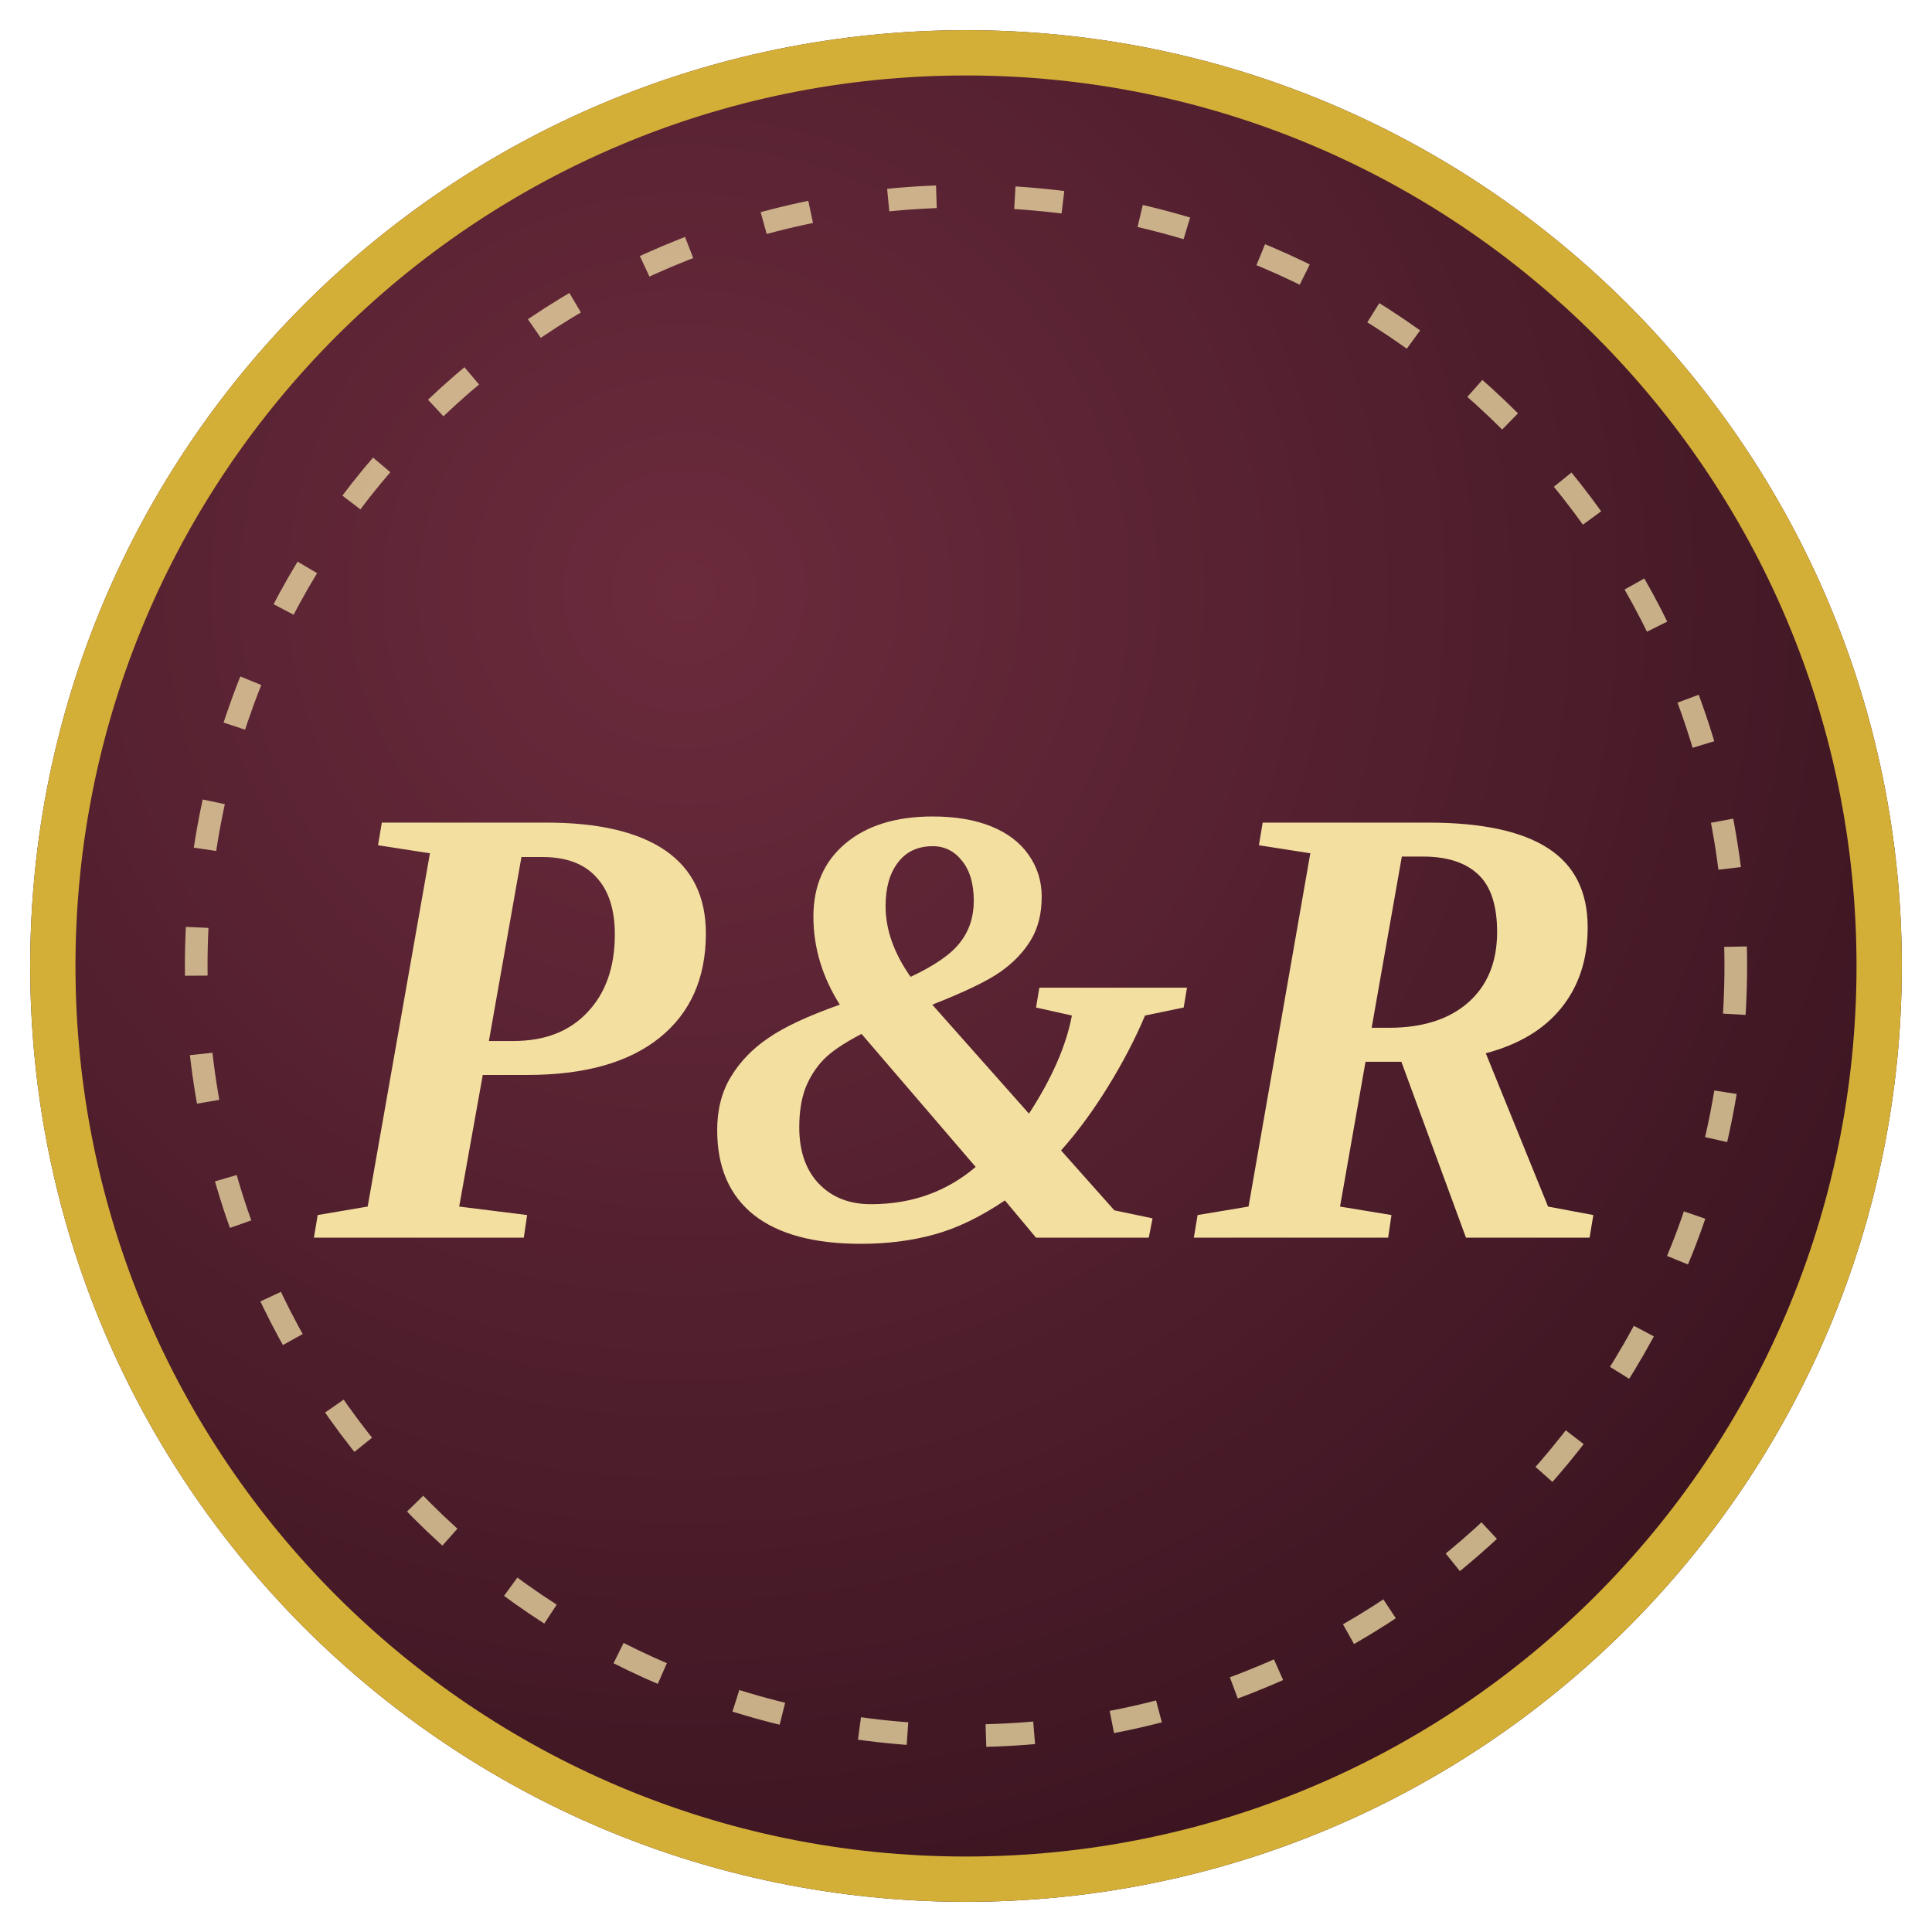
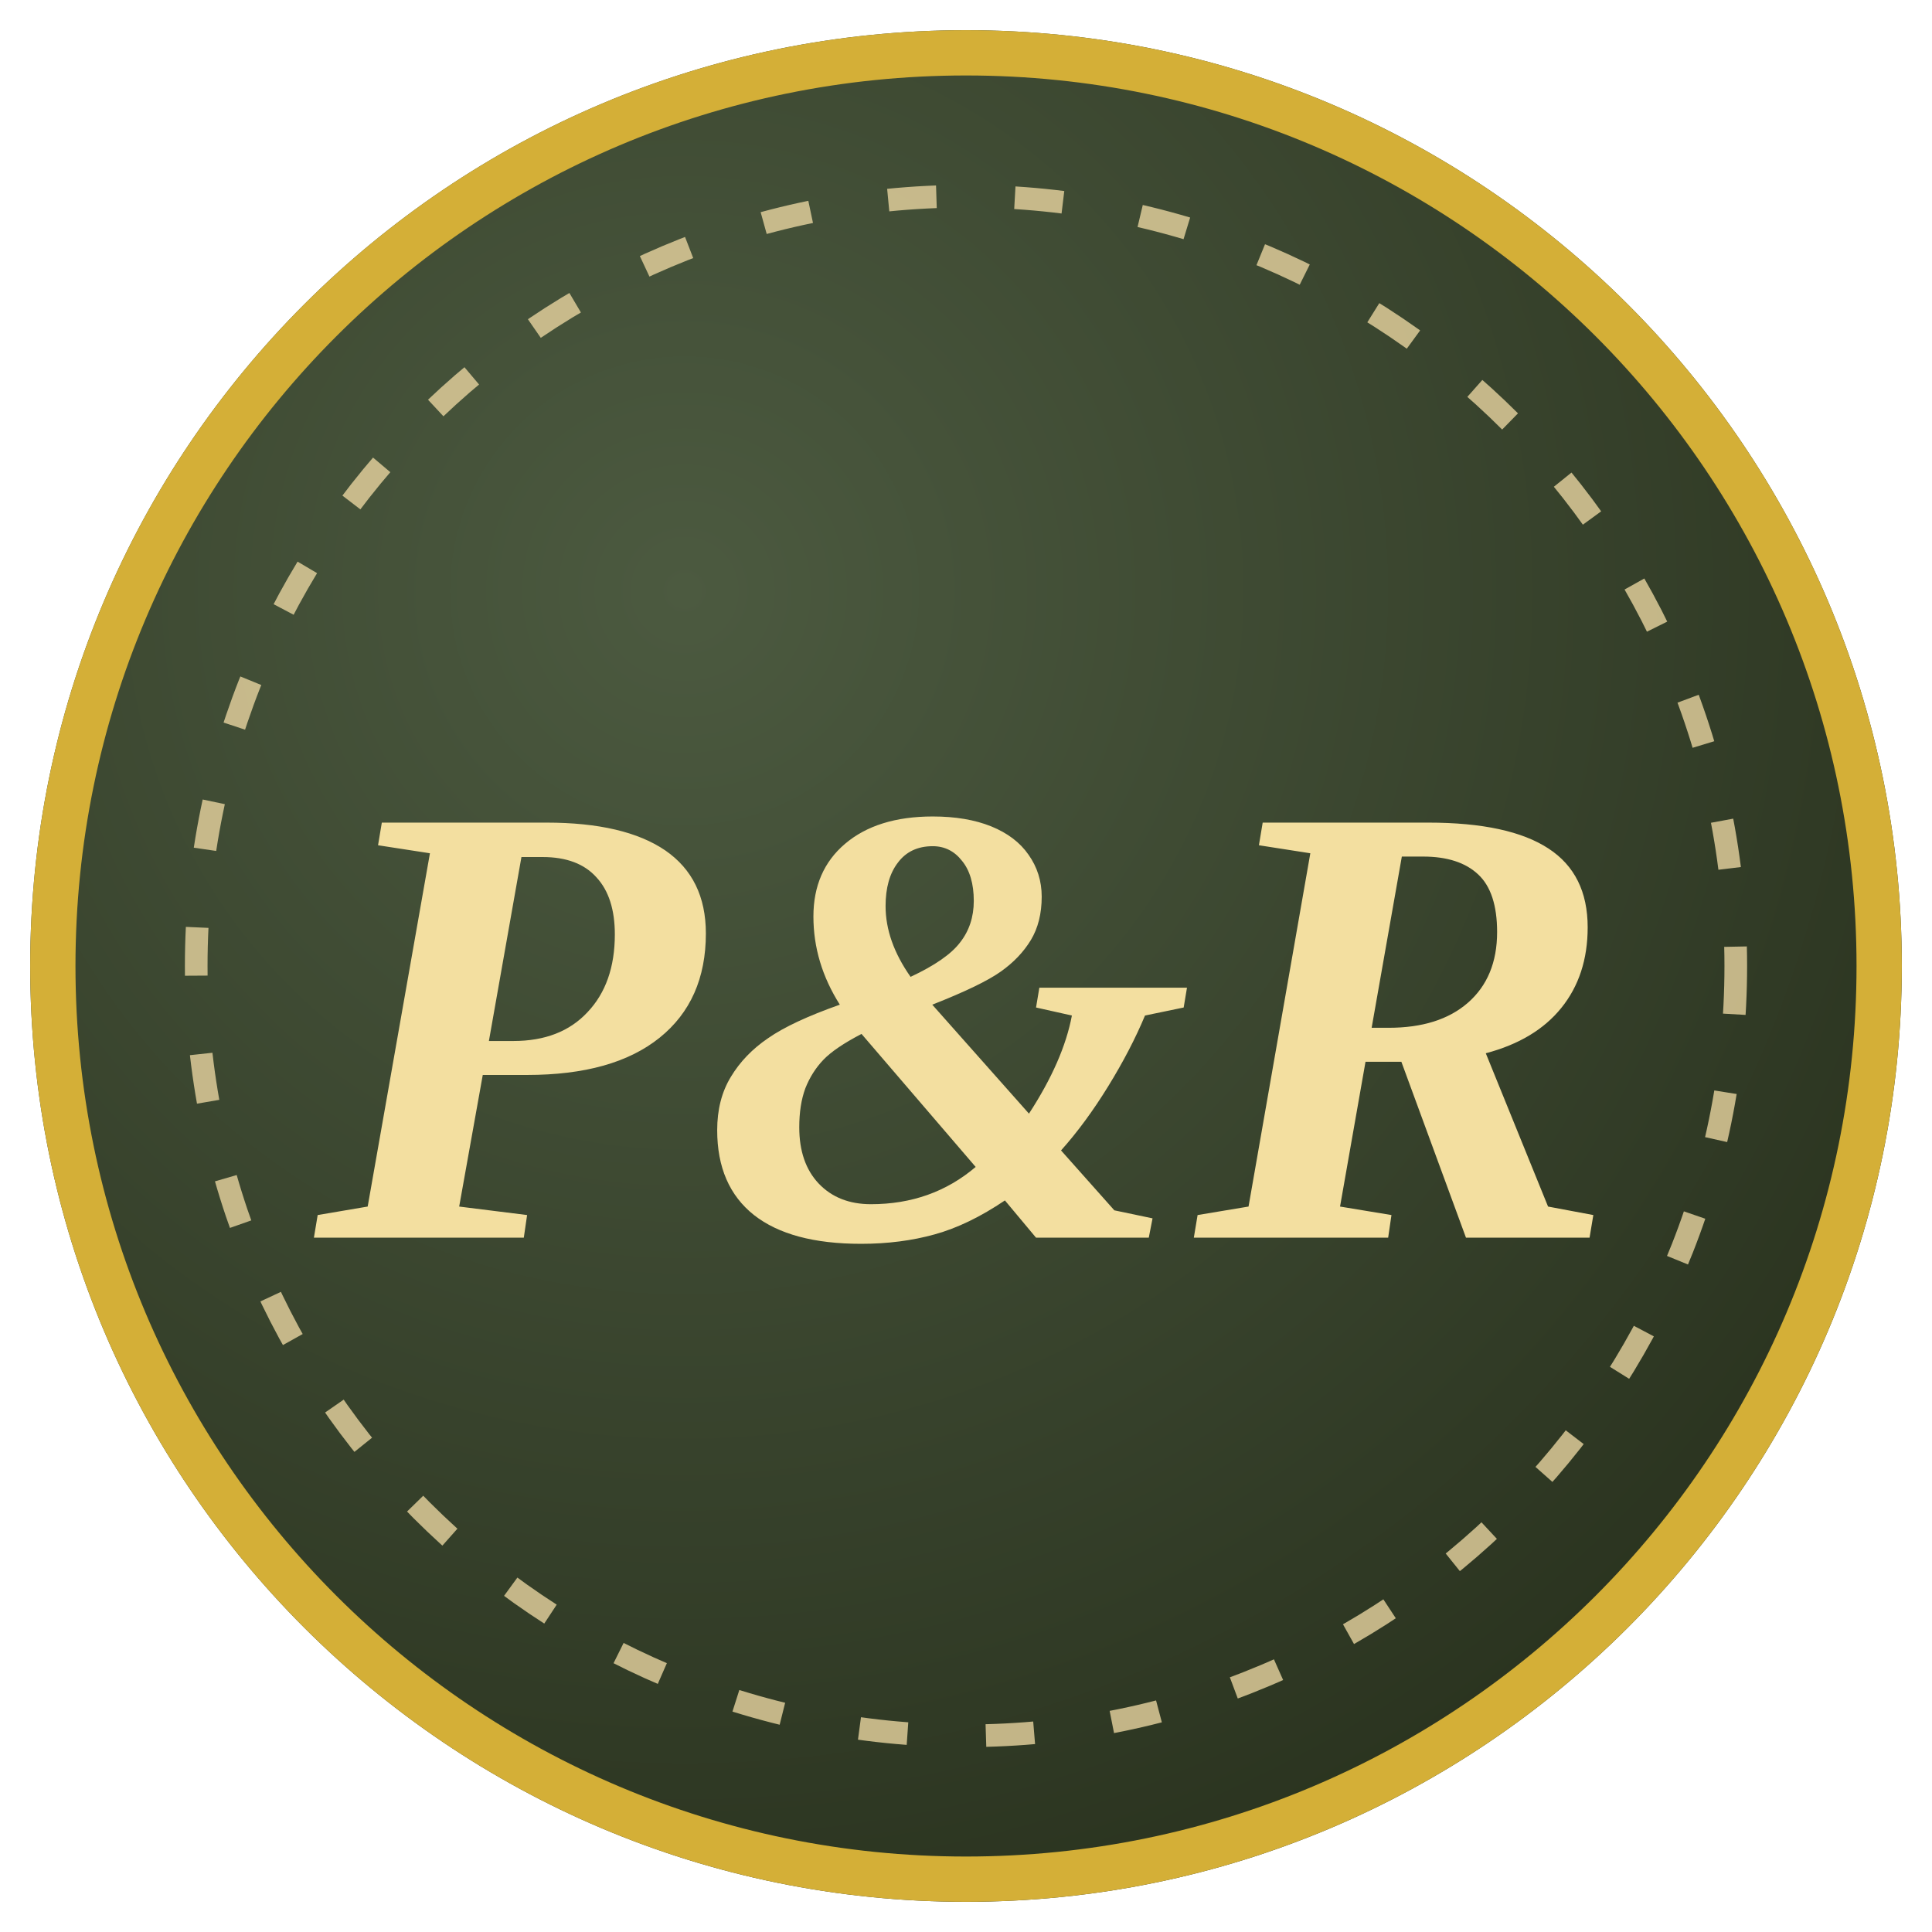
<svg xmlns="http://www.w3.org/2000/svg" viewBox="0 0 64 64">
  <defs>
    <radialGradient id="g" cx="35%" cy="30%" r="75%">
-       <stop offset="0%" stop-color="#6B2B3D" />
-       <stop offset="100%" stop-color="#3A1420" />
+       <stop offset="0%" stop-color="#4C5A40" />
+       <stop offset="100%" stop-color="#2A331F" />
    </radialGradient>
  </defs>
  <circle cx="32" cy="32" r="31" fill="url(#g)" />
  <circle cx="32" cy="32" r="30.25" fill="none" stroke="#D4AF37" stroke-width="1.5" />
  <circle cx="32" cy="32" r="25.5" fill="none" stroke="#E8D5A0" stroke-width="0.75" stroke-dasharray="1.6 2.6" opacity=".8" />
  <text x="32" y="41" font-family="Georgia,'Times New Roman',serif" font-size="21" font-style="italic" font-weight="700" fill="#F3DFA0" text-anchor="middle">P&amp;R</text>
</svg>
